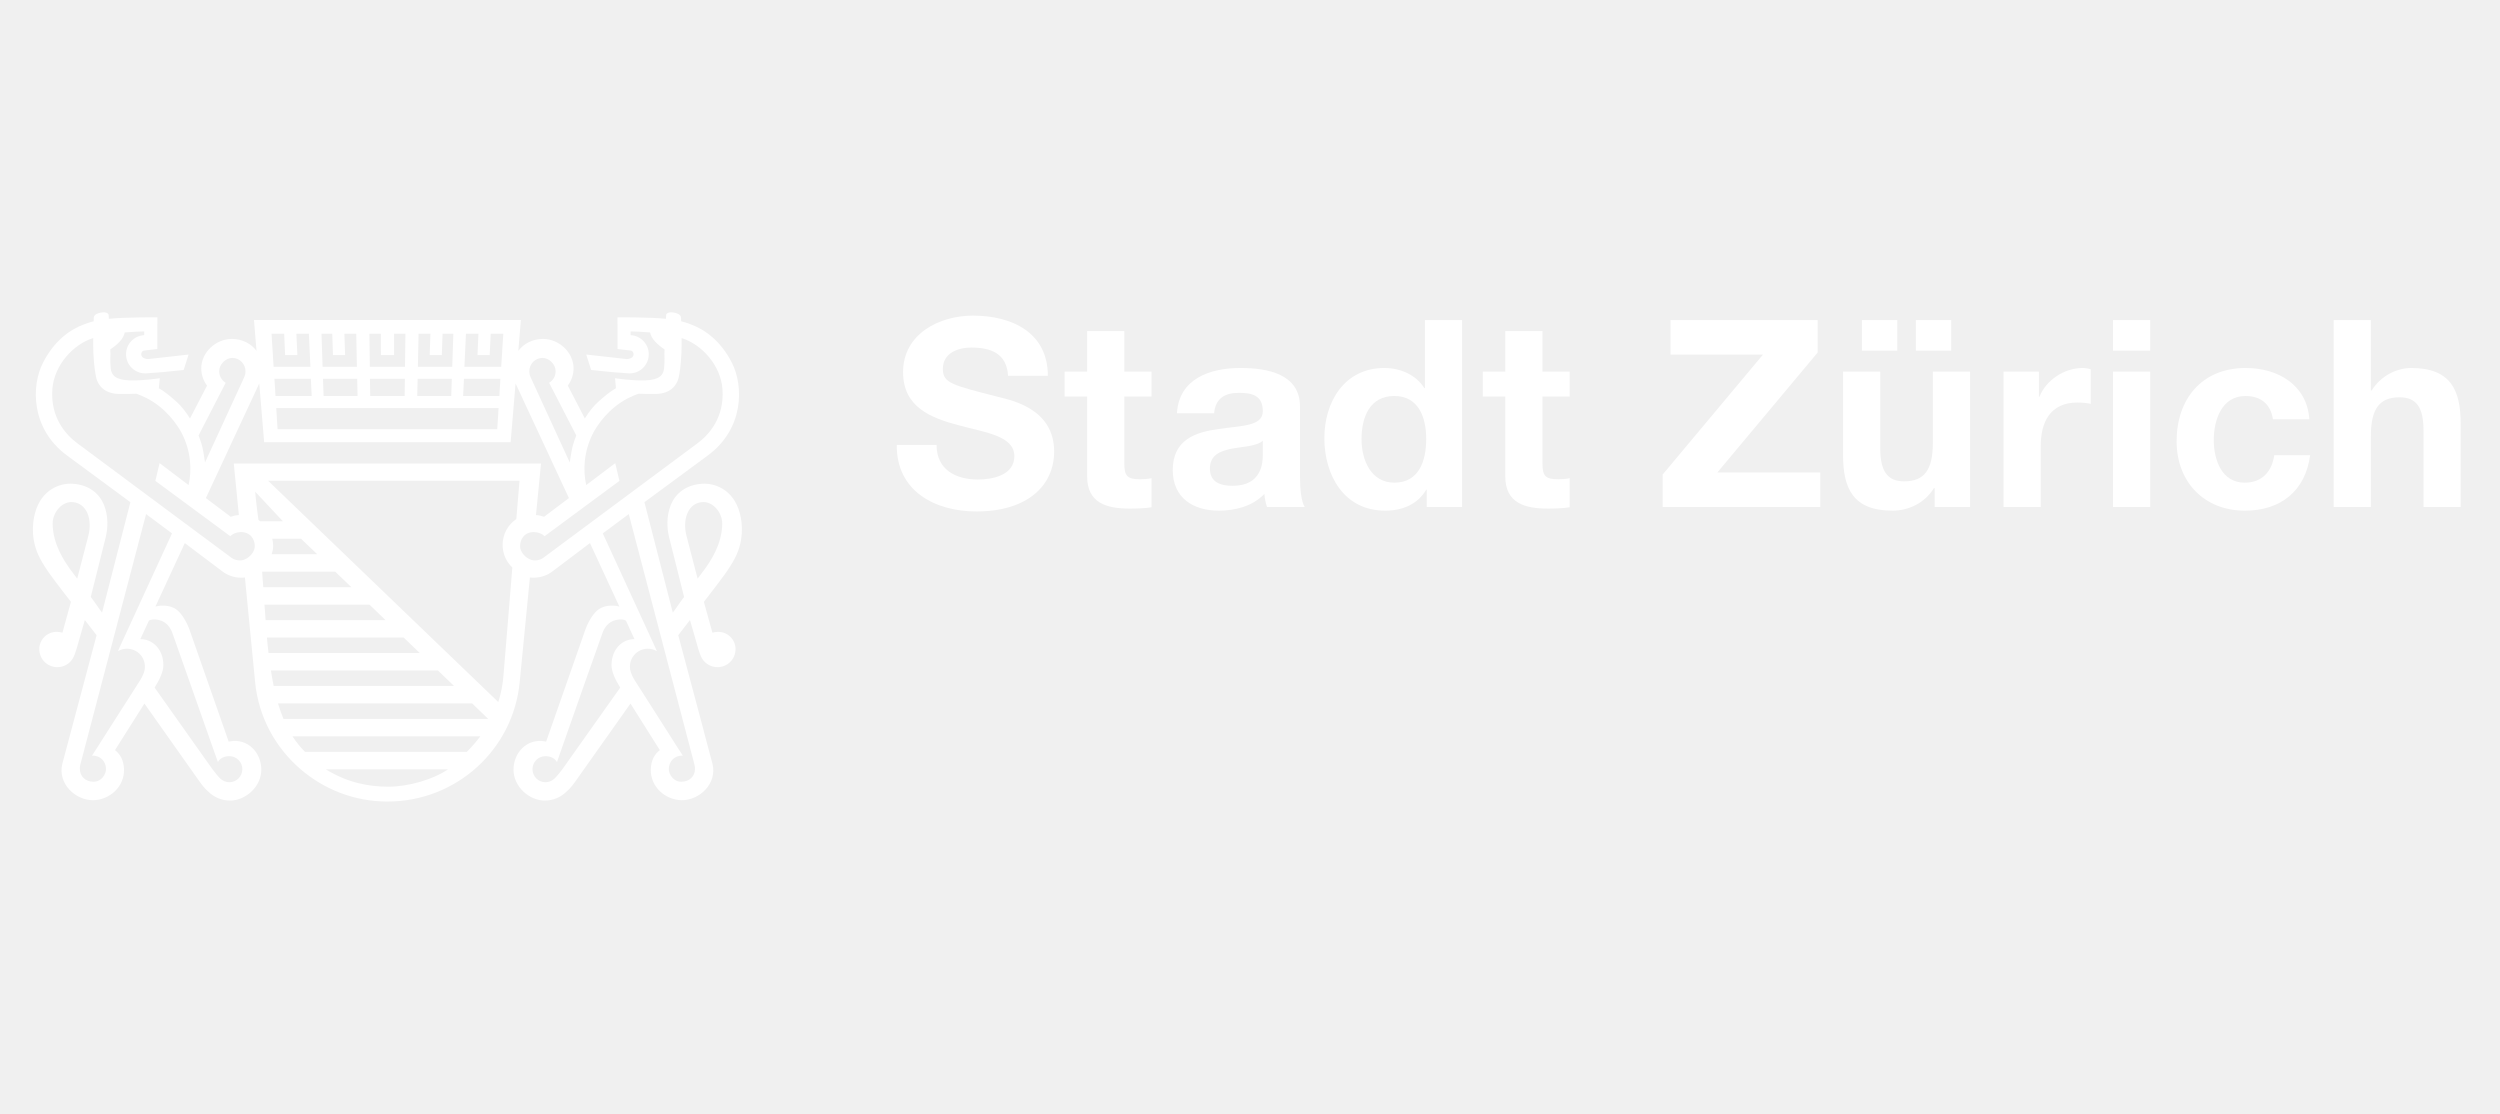
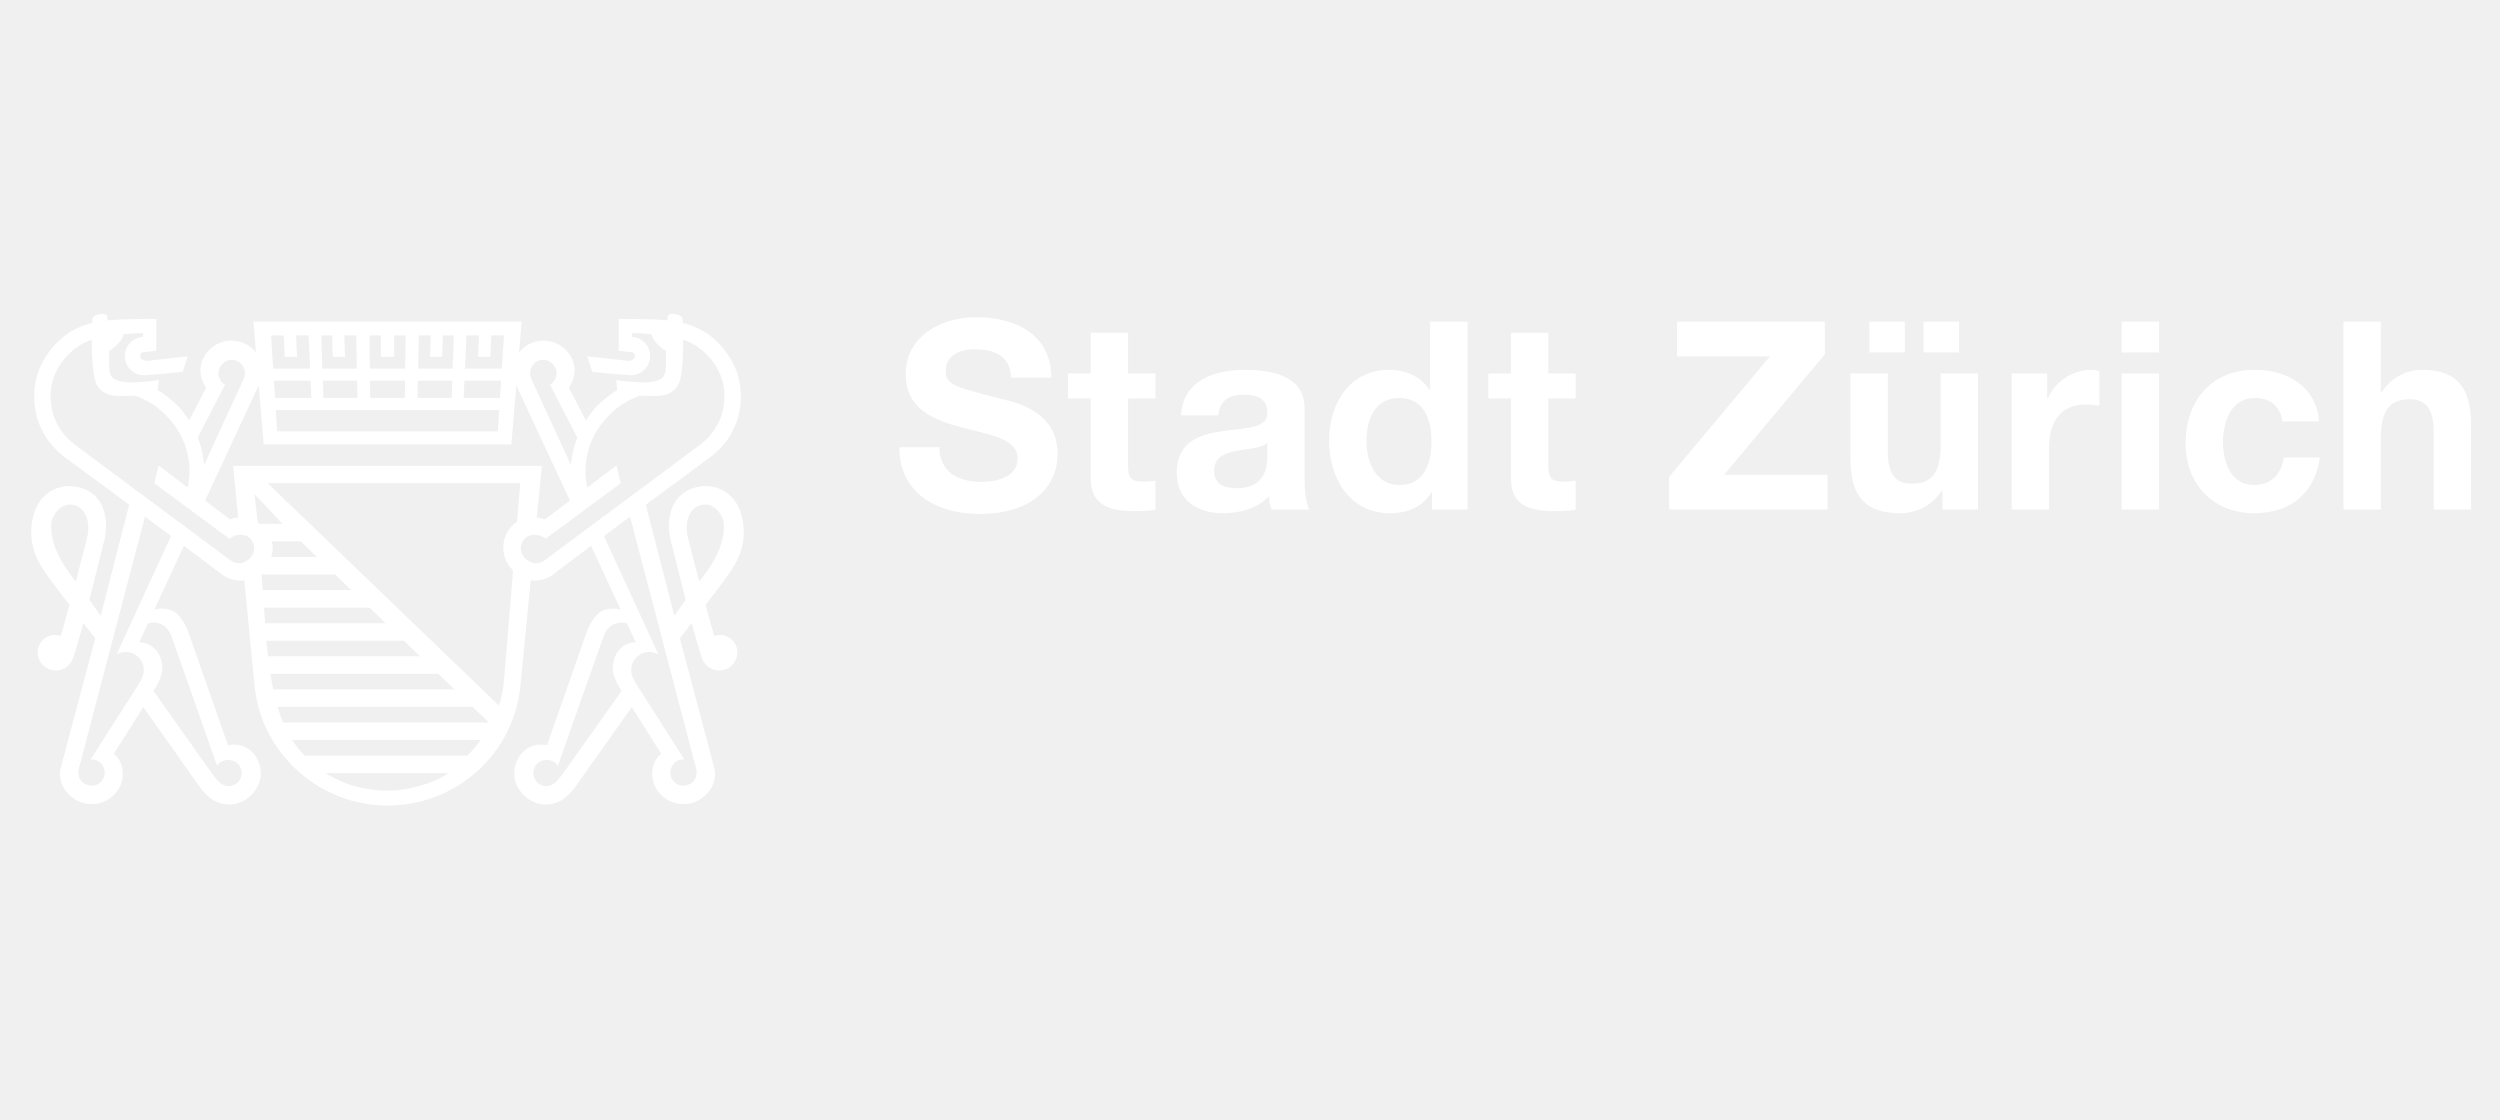
- <svg xmlns="http://www.w3.org/2000/svg" width="202" height="90" viewBox="0 0 202 90" fill="none">
-   <path d="M75.675 35.953C75.675 37.962 77.241 38.745 79.018 38.745C80.181 38.745 81.959 38.407 81.959 36.863C81.959 35.233 79.695 34.958 77.474 34.366C75.232 33.773 72.968 32.906 72.968 30.071C72.968 26.983 75.887 25.502 78.617 25.502C81.769 25.502 84.667 26.876 84.667 30.366H81.451C81.345 28.547 80.055 28.082 78.468 28.082C77.411 28.082 76.183 28.527 76.183 29.796C76.183 30.959 76.903 31.107 80.689 32.08C81.79 32.355 85.175 33.053 85.175 36.481C85.175 39.253 82.996 41.326 78.892 41.326C75.549 41.326 72.417 39.676 72.46 35.953H75.675Z" fill="white" />
-   <path d="M90.845 30.028H93.045V32.039H90.845V37.454C90.845 38.47 91.099 38.724 92.114 38.724C92.432 38.724 92.728 38.703 93.045 38.639V40.987C92.537 41.072 91.882 41.094 91.289 41.094C89.449 41.094 87.841 40.671 87.841 38.492V32.039H86.022V30.028H87.841V26.75H90.845V30.028Z" fill="white" />
-   <path d="M102.035 35.614C101.528 36.058 100.47 36.08 99.539 36.248C98.608 36.439 97.761 36.756 97.761 37.856C97.761 38.978 98.629 39.253 99.602 39.253C101.951 39.253 102.035 37.391 102.035 36.735V35.614ZM95.096 33.393C95.266 30.578 97.783 29.733 100.237 29.733C102.416 29.733 105.039 30.219 105.039 32.843V38.534C105.039 39.528 105.146 40.522 105.42 40.967H102.374C102.267 40.628 102.184 40.268 102.162 39.908C101.211 40.903 99.814 41.262 98.481 41.262C96.408 41.262 94.758 40.226 94.758 37.984C94.758 35.508 96.62 34.916 98.481 34.662C100.322 34.387 102.035 34.451 102.035 33.223C102.035 31.932 101.146 31.742 100.089 31.742C98.947 31.742 98.206 32.208 98.1 33.393H95.096Z" fill="white" />
-   <path d="M112.657 31.996C110.689 31.996 110.012 33.688 110.012 35.487C110.012 37.201 110.795 38.999 112.657 38.999C114.645 38.999 115.237 37.264 115.237 35.465C115.237 33.688 114.604 31.996 112.657 31.996ZM115.28 39.57H115.237C114.539 40.754 113.312 41.262 111.916 41.262C108.615 41.262 107.008 38.427 107.008 35.402C107.008 32.462 108.637 29.733 111.853 29.733C113.142 29.733 114.412 30.283 115.089 31.361H115.132V25.86H118.136V40.966H115.28V39.57Z" fill="white" />
-   <path d="M124.632 30.028H126.831V32.039H124.632V37.454C124.632 38.47 124.885 38.724 125.9 38.724C126.218 38.724 126.513 38.703 126.831 38.639V40.987C126.324 41.072 125.667 41.094 125.076 41.094C123.236 41.094 121.627 40.671 121.627 38.492V32.039H119.809V30.028H121.627V26.75H124.632V30.028Z" fill="white" />
-   <path d="M134.342 38.343L142.446 28.654H134.977V25.86H146.867V28.484L138.764 38.174H147.078V40.966H134.342V38.343Z" fill="white" />
-   <path d="M154.801 25.86H157.656V28.336H154.801V25.86ZM150.443 25.86H153.298V28.336H150.443V25.86ZM159.179 40.966H156.323V39.443H156.26C155.499 40.671 154.188 41.262 152.918 41.262C149.723 41.262 148.918 39.465 148.918 36.756V30.028H151.924V36.206C151.924 38.004 152.452 38.893 153.848 38.893C155.477 38.893 156.176 37.984 156.176 35.762V30.028H159.179V40.966Z" fill="white" />
-   <path d="M161.886 30.028H164.744V32.06H164.786C165.336 30.684 166.817 29.733 168.276 29.733C168.487 29.733 168.741 29.775 168.933 29.838V32.63C168.657 32.567 168.213 32.525 167.854 32.525C165.653 32.525 164.892 34.111 164.892 36.037V40.967H161.886V30.028Z" fill="white" />
-   <path d="M170.729 30.028H173.735V40.966H170.729V30.028ZM173.735 28.336H170.729V25.86H173.735V28.336Z" fill="white" />
-   <path d="M183.656 33.879C183.465 32.652 182.682 31.997 181.433 31.997C179.509 31.997 178.873 33.943 178.873 35.55C178.873 37.116 179.487 38.999 181.37 38.999C182.766 38.999 183.571 38.11 183.76 36.778H186.659C186.279 39.676 184.269 41.262 181.392 41.262C178.091 41.262 175.87 38.935 175.87 35.656C175.87 32.25 177.901 29.733 181.455 29.733C184.036 29.733 186.405 31.086 186.596 33.879H183.656Z" fill="white" />
-   <path d="M188.562 25.86H191.568V31.552H191.631C192.393 30.325 193.704 29.733 194.826 29.733C198.021 29.733 198.823 31.531 198.823 34.239V40.966H195.82V34.789C195.82 32.99 195.291 32.102 193.895 32.102C192.266 32.102 191.568 33.011 191.568 35.233V40.966H188.562V25.86Z" fill="white" />
-   <path d="M56.367 46.756L55.471 43.306C55.126 41.978 55.578 40.677 56.717 40.571C57.624 40.486 58.355 41.443 58.355 42.289C58.355 43.992 57.372 45.37 56.989 45.923C56.894 46.062 56.661 46.369 56.367 46.756ZM56.119 61.808C56.154 61.934 56.154 62.086 56.154 62.134C56.154 62.717 55.715 63.164 55.053 63.164C54.403 63.164 54.04 62.569 54.04 62.134C54.04 61.551 54.484 61.042 55.112 61.059H55.175L54.575 60.133L54.403 59.857L52.714 57.206L52.363 56.658L51.263 54.933C51.263 54.933 51.072 54.622 50.978 54.331L50.971 54.311C50.954 54.274 50.945 54.228 50.937 54.187C50.932 54.157 50.926 54.133 50.917 54.113C50.904 54.031 50.898 53.943 50.898 53.863C50.898 53.058 51.548 52.417 52.344 52.417C52.609 52.417 52.859 52.486 53.077 52.613L52.898 52.212L48.705 43.098L50.804 41.538L56.119 61.808ZM46.218 61.055L46.043 61.303L45.439 62.158C45.439 62.158 44.986 62.756 44.799 62.913C44.604 63.095 44.347 63.204 44.071 63.204C43.492 63.204 43.025 62.73 43.025 62.149C43.025 61.568 43.492 61.099 44.071 61.099C44.454 61.099 44.747 61.236 44.93 61.464L45.004 61.573L45.352 60.581L45.391 60.468C46.318 57.83 48.588 51.373 48.695 51.108C48.816 50.779 49.121 50.229 49.795 50.09C50.226 49.998 50.459 50.079 50.574 50.146L51.265 51.64C50.249 51.64 49.412 52.482 49.412 53.743C49.412 54.278 49.708 54.907 50.115 55.557L46.218 61.055ZM46.702 42.991L45.63 43.785L43.884 45.083C43.703 45.205 43.479 45.283 43.214 45.283C43.127 45.283 43.04 45.27 42.955 45.246C42.468 45.105 42.035 44.607 42.024 44.17C42.007 43.565 42.377 42.978 43.173 42.991L43.188 42.996C43.501 43.004 43.79 43.124 44.006 43.322L45.078 42.53L45.535 42.191L50.05 38.855L49.712 37.422L47.366 39.194C47.109 38.041 47.139 36.493 47.951 34.94C48.281 34.342 49.149 32.996 50.756 32.169C51.05 32.022 51.333 31.902 51.587 31.813C52.074 31.83 52.585 31.841 53.009 31.832C54.251 31.804 54.701 31.047 54.823 30.56C54.904 30.251 55.017 29.516 55.06 28.533C55.073 28.198 55.075 27.759 55.073 27.315C56.719 27.831 58.227 29.529 58.374 31.417C58.551 33.731 57.291 35.123 56.371 35.808L46.702 42.991ZM18.889 37.452L19.3 41.617C19.069 41.63 18.848 41.682 18.641 41.756L16.636 40.244L20.948 30.982L21.344 35.732H30.876H31.735H41.259L41.657 30.982L45.969 40.244L43.962 41.756C43.758 41.682 43.534 41.63 43.307 41.617L43.714 37.452H18.889ZM41.718 41.939C41.05 42.395 40.611 43.156 40.611 44.026C40.611 44.744 40.911 45.401 41.396 45.853L41.305 46.975L41.1 49.489L40.685 54.511C40.632 55.279 40.489 56.023 40.261 56.725L21.664 38.846H41.977L41.718 41.939ZM22.906 58.089C22.749 57.706 22.597 57.293 22.462 56.836H38.147L39.447 58.089H22.906ZM37.714 60.751H24.646C24.28 60.389 23.943 59.968 23.634 59.498H38.806C38.514 59.883 38.173 60.305 37.714 60.751ZM31.379 63.565C29.791 63.565 28.084 63.247 26.325 62.162H36.2C34.976 62.999 32.973 63.565 31.379 63.565ZM21.89 54.174H35.383L36.685 55.425H22.114C22.027 55.026 21.958 54.6 21.89 54.174ZM21.568 51.514H32.618L33.917 52.763H21.697C21.649 52.352 21.601 51.938 21.568 51.514ZM21.37 48.859H29.859L31.153 50.105H21.462C21.433 49.687 21.403 49.272 21.37 48.859ZM21.181 46.193H27.088L28.391 47.445H21.27C21.242 47.021 21.212 46.593 21.181 46.193ZM21.999 43.531H24.326L25.627 44.779H21.955C22.025 44.557 22.073 44.331 22.073 44.083C22.073 43.892 22.042 43.707 21.999 43.531ZM20.883 42.01C20.718 40.869 20.616 39.725 20.616 39.725L22.858 42.119H21.018C20.975 42.086 20.931 42.039 20.883 42.01ZM19.652 45.246C19.565 45.27 19.478 45.283 19.393 45.283C19.124 45.283 18.9 45.205 18.719 45.083L16.977 43.785L15.903 42.991L6.236 35.808C5.318 35.123 4.052 33.731 4.233 31.417C4.381 29.529 5.888 27.831 7.53 27.315C7.53 27.759 7.53 28.198 7.545 28.533C7.587 29.516 7.708 30.251 7.784 30.56C7.904 31.047 8.356 31.804 9.596 31.832C10.022 31.841 10.533 31.83 11.02 31.813C11.271 31.902 11.558 32.022 11.851 32.169C13.456 32.996 14.322 34.342 14.655 34.94C15.468 36.493 15.496 38.041 15.238 39.194L12.893 37.422L12.554 38.855L17.073 42.191L17.532 42.53L18.602 43.322C18.813 43.124 19.102 43.004 19.417 42.996L19.433 42.991C20.229 42.978 20.605 43.565 20.585 44.17C20.572 44.607 20.137 45.105 19.652 45.246ZM9.707 52.212L9.531 52.613C9.746 52.486 9.994 52.417 10.259 52.417C11.062 52.417 11.708 53.058 11.708 53.863C11.708 53.943 11.703 54.031 11.688 54.113C11.682 54.133 11.673 54.157 11.669 54.187C11.66 54.228 11.651 54.274 11.636 54.311L11.632 54.331C11.536 54.622 11.342 54.933 11.342 54.933L10.244 56.658L9.892 57.206L8.2 59.857L8.028 60.133L7.432 61.059H7.493C8.119 61.042 8.565 61.551 8.565 62.134C8.565 62.569 8.2 63.164 7.554 63.164C6.893 63.164 6.453 62.717 6.453 62.134C6.453 62.086 6.449 61.934 6.484 61.808L11.803 41.538L13.898 43.098L9.707 52.212ZM12.81 50.09C13.487 50.229 13.787 50.779 13.915 51.108C14.017 51.373 16.286 57.83 17.214 60.468L17.253 60.581L17.606 61.573L17.673 61.464C17.858 61.236 18.152 61.099 18.535 61.099C19.111 61.099 19.581 61.568 19.581 62.149C19.581 62.73 19.111 63.204 18.535 63.204C18.258 63.204 18.002 63.095 17.804 62.913C17.619 62.756 17.171 62.158 17.171 62.158L16.56 61.303L16.386 61.055L12.493 55.557C12.897 54.907 13.2 54.278 13.2 53.743C13.2 52.482 12.356 51.64 11.34 51.64L12.034 50.146C12.147 50.079 12.384 49.998 12.81 50.09ZM18.236 30.93C17.921 30.738 17.71 30.395 17.71 30.001C17.71 29.455 18.217 28.92 18.771 28.92C19.359 28.92 19.837 29.403 19.837 30.001C19.837 30.19 19.789 30.364 19.713 30.521L16.566 37.365C16.542 37.182 16.499 36.91 16.431 36.506C16.364 36.097 16.227 35.645 16.044 35.186L18.236 30.93ZM22.96 26.967L23.038 28.69H24.028L23.948 26.967H24.957L25.081 29.638H22.108L21.94 26.967H22.96ZM25.185 31.995H22.262L22.173 30.608H25.117L25.185 31.995ZM26.846 26.967L26.905 28.69H27.884L27.827 26.967H28.784L28.838 29.638H26.064L25.977 26.967H26.846ZM28.891 31.995H26.146L26.098 30.608H28.86L28.891 31.995ZM30.772 26.967L30.778 28.69H31.838V26.967H32.758L32.723 29.638H31.479H31.131H29.883L29.848 26.967H30.772ZM33.745 30.608H36.507L36.461 31.995H33.712L33.745 30.608ZM33.821 26.967H34.778L34.719 28.69H35.7L35.759 26.967H36.631L36.54 29.638H33.765L33.821 26.967ZM29.891 30.608H31.131H31.479H32.714L32.695 31.995H31.479H31.131H29.913L29.891 30.608ZM31.131 32.97H31.479H40.285L40.178 34.679H31.735H30.876H22.427L22.321 32.97H31.131ZM37.488 30.608H40.432L40.348 31.995H37.42L37.488 30.608ZM37.649 26.967H38.658L38.58 28.69H39.567L39.649 26.967H40.665L40.498 29.638H37.525L37.649 26.967ZM43.834 28.92C44.391 28.92 44.895 29.455 44.895 30.001C44.895 30.395 44.688 30.738 44.369 30.93L46.563 35.186C46.378 35.645 46.244 36.097 46.172 36.506C46.107 36.91 46.063 37.182 46.035 37.365L42.892 30.521C42.816 30.364 42.768 30.19 42.768 30.001C42.768 29.403 43.247 28.92 43.834 28.92ZM7.134 43.306L6.238 46.756C5.947 46.369 5.712 46.062 5.616 45.923C5.236 45.37 4.255 43.992 4.255 42.289C4.255 41.443 4.981 40.486 5.89 40.571C7.03 40.677 7.478 41.978 7.134 43.306ZM57.972 51.055C57.831 51.06 57.692 51.086 57.563 51.12L56.872 48.628L57.224 48.176C58.275 46.806 58.905 46.014 59.377 45.105C60.106 43.715 60.01 42.332 59.775 41.46C59.249 39.498 57.703 39.037 56.78 39.085C55.399 39.151 54.556 39.916 54.203 40.795C53.825 41.739 53.892 42.713 54.064 43.413L55.275 48.233C54.903 48.715 54.582 49.224 54.362 49.5L52.07 40.577L57.185 36.806C60.121 34.651 60.095 31.184 59.138 29.312C58.225 27.52 56.928 26.615 55.806 26.204C55.471 26.076 55.249 26.01 55.041 25.962C55.032 25.81 55.028 25.699 55.023 25.651C55.004 25.419 54.73 25.314 54.495 25.267C53.975 25.154 53.825 25.371 53.825 25.449L53.809 25.76C52.559 25.623 49.891 25.639 49.891 25.639L49.895 26.371V28.2L50.954 28.324C51.056 28.329 51.191 28.433 51.191 28.622C51.189 28.822 51.037 28.933 50.891 28.97C50.763 29.007 50.702 29.016 50.65 29.012H50.639L47.366 28.648L47.766 29.895C49.038 30.038 50.041 30.125 50.778 30.166C50.813 30.169 50.843 30.169 50.878 30.169C51.733 30.169 52.42 29.477 52.42 28.622C52.42 27.798 51.772 27.124 50.954 27.08V26.778C51.396 26.789 51.937 26.811 52.524 26.863C52.581 27.085 52.694 27.354 52.933 27.598C53.186 27.868 53.455 28.076 53.694 28.229L53.684 28.611C53.684 28.611 53.716 29.244 53.657 29.768C53.601 30.299 53.288 30.695 52.137 30.736C51.041 30.773 49.695 30.56 49.695 30.56L49.769 31.369C49.325 31.617 48.884 31.978 48.318 32.483C47.946 32.82 47.579 33.287 47.255 33.813L45.88 31.156C46.167 30.76 46.344 30.282 46.344 29.762C46.344 28.451 45.139 27.385 43.877 27.385C43.031 27.385 42.318 27.765 41.879 28.35L42.088 25.854H31.498H31.105H20.52L20.727 28.35C20.29 27.765 19.576 27.385 18.728 27.385C17.465 27.385 16.262 28.451 16.262 29.762C16.262 30.282 16.436 30.76 16.729 31.156L15.351 33.813C15.024 33.287 14.659 32.82 14.285 32.483C13.72 31.978 13.28 31.617 12.834 31.369L12.911 30.56C12.911 30.56 11.562 30.773 10.468 30.736C9.318 30.695 9.002 30.299 8.946 29.768C8.889 29.244 8.926 28.611 8.926 28.611L8.909 28.229C9.148 28.076 9.42 27.868 9.676 27.598C9.911 27.354 10.027 27.085 10.081 26.863C10.673 26.811 11.208 26.789 11.651 26.778V27.08C10.834 27.124 10.183 27.798 10.183 28.622C10.183 29.477 10.875 30.169 11.729 30.169C11.762 30.169 11.795 30.169 11.825 30.166C12.565 30.125 13.567 30.038 14.839 29.895L15.238 28.648L11.969 29.012H11.956C11.903 29.016 11.84 29.007 11.714 28.97C11.566 28.933 11.416 28.822 11.414 28.622C11.412 28.433 11.549 28.329 11.651 28.324L12.713 28.2V26.371L12.721 25.639C12.721 25.639 10.048 25.623 8.794 25.76L8.778 25.449C8.778 25.371 8.633 25.154 8.108 25.267C7.876 25.314 7.602 25.419 7.58 25.651C7.576 25.699 7.574 25.81 7.565 25.962C7.356 26.01 7.134 26.076 6.799 26.204C5.675 26.615 4.383 27.52 3.472 29.312C2.513 31.184 2.487 34.651 5.42 36.806L10.536 40.577L8.246 49.5C8.024 49.224 7.708 48.715 7.334 48.233L8.541 43.413C8.711 42.713 8.778 41.739 8.402 40.795C8.048 39.916 7.212 39.151 5.825 39.085C4.903 39.037 3.357 39.498 2.828 41.46C2.595 42.332 2.498 43.715 3.226 45.105C3.702 46.014 4.329 46.806 5.381 48.176L5.731 48.628L5.046 51.12C4.916 51.086 4.777 51.06 4.633 51.055C3.776 51.029 3.174 51.708 3.174 52.447C3.174 53.261 3.829 53.907 4.633 53.907C5.155 53.907 5.612 53.639 5.866 53.226C6.09 52.895 6.295 52.038 6.534 51.212L6.856 50.099L7.804 51.325C7.215 53.53 5.064 61.612 5.031 61.736C4.661 63.31 6.071 64.663 7.526 64.657C8.826 64.639 10.072 63.595 10.02 62.134C9.994 61.447 9.724 60.942 9.291 60.609L11.669 56.847L16.144 63.178C16.497 63.682 16.768 63.908 16.816 63.947C17.267 64.404 17.893 64.687 18.589 64.687C19.833 64.687 21.114 63.573 21.114 62.19C21.114 60.812 20.024 59.644 18.584 59.902C18.547 59.911 18.513 59.916 18.478 59.926L15.309 50.87C15.055 50.185 14.707 49.657 14.385 49.355C13.926 48.92 13.258 48.924 12.993 48.937C12.873 48.941 12.713 48.974 12.558 49.011L14.933 43.881L17.908 46.123C18.341 46.473 18.889 46.677 19.485 46.677C19.589 46.677 19.694 46.675 19.789 46.66L20.611 55.087C20.877 57.915 22.249 60.394 24.274 62.143V62.162H24.298C26.181 63.774 28.619 64.765 31.303 64.765C36.894 64.765 41.487 60.544 41.994 55.087L42.816 46.66C42.916 46.675 43.016 46.677 43.116 46.677C43.719 46.677 44.267 46.473 44.697 46.123L47.67 43.881L50.045 49.011C49.895 48.974 49.732 48.941 49.612 48.937C49.347 48.924 48.679 48.92 48.221 49.355C47.898 49.657 47.551 50.185 47.298 50.87L44.127 59.926C44.093 59.916 44.06 59.911 44.021 59.902C42.581 59.644 41.492 60.812 41.492 62.19C41.492 63.573 42.775 64.687 44.019 64.687C44.712 64.687 45.339 64.404 45.791 63.947C45.835 63.908 46.109 63.682 46.463 63.178L50.943 56.847L53.314 60.609C52.879 60.942 52.609 61.447 52.585 62.134C52.533 63.595 53.781 64.639 55.08 64.657C56.537 64.663 57.95 63.31 57.572 61.736C57.548 61.612 55.393 53.53 54.803 51.325L55.748 50.099L56.072 51.212C56.313 52.038 56.517 52.895 56.739 53.226C56.998 53.639 57.455 53.907 57.972 53.907C58.781 53.907 59.432 53.261 59.432 52.447C59.432 51.708 58.827 51.029 57.972 51.055Z" fill="white" />
+ <svg xmlns="http://www.w3.org/2000/svg" width="201" height="90" viewBox="0 0 201 90" fill="none">
+   <path d="M75.528 35.953C75.528 37.962 77.094 38.745 78.871 38.745C80.034 38.745 81.812 38.407 81.812 36.863C81.812 35.233 79.549 34.958 77.327 34.366C75.085 33.773 72.821 32.906 72.821 30.071C72.821 26.983 75.74 25.502 78.47 25.502C81.622 25.502 84.52 26.876 84.52 30.366H81.304C81.198 28.547 79.908 28.082 78.321 28.082C77.264 28.082 76.036 28.527 76.036 29.796C76.036 30.959 76.756 31.107 80.542 32.08C81.643 32.355 85.028 33.053 85.028 36.481C85.028 39.253 82.849 41.326 78.745 41.326C75.402 41.326 72.27 39.676 72.313 35.953H75.528Z" fill="white" />
+   <path d="M90.698 30.028H92.898V32.039H90.698V37.454C90.698 38.47 90.952 38.724 91.968 38.724C92.285 38.724 92.581 38.703 92.898 38.639V40.987C92.391 41.072 91.735 41.094 91.142 41.094C89.302 41.094 87.694 40.671 87.694 38.492V32.039H85.875V30.028H87.694V26.75H90.698V30.028Z" fill="white" />
+   <path d="M101.888 35.614C101.381 36.058 100.323 36.08 99.392 36.248C98.461 36.439 97.614 36.756 97.614 37.856C97.614 38.978 98.482 39.253 99.455 39.253C101.804 39.253 101.888 37.391 101.888 36.735V35.614ZM94.949 33.393C95.119 30.578 97.636 29.733 100.09 29.733C102.269 29.733 104.892 30.219 104.892 32.843V38.534C104.892 39.528 104.999 40.522 105.273 40.967H102.227C102.12 40.628 102.037 40.268 102.015 39.908C101.064 40.903 99.668 41.262 98.334 41.262C96.261 41.262 94.611 40.226 94.611 37.984C94.611 35.508 96.473 34.916 98.334 34.662C100.175 34.387 101.888 34.451 101.888 33.223C101.888 31.932 100.999 31.742 99.942 31.742C98.8 31.742 98.059 32.208 97.954 33.393H94.949Z" fill="white" />
+   <path d="M112.51 31.996C110.542 31.996 109.865 33.688 109.865 35.487C109.865 37.201 110.648 38.999 112.51 38.999C114.498 38.999 115.09 37.264 115.09 35.465C115.09 33.688 114.457 31.996 112.51 31.996ZM115.133 39.57H115.09C114.392 40.754 113.165 41.262 111.769 41.262C108.469 41.262 106.861 38.427 106.861 35.402C106.861 32.462 108.49 29.733 111.706 29.733C112.995 29.733 114.265 30.283 114.942 31.361H114.985V25.86H117.989V40.966H115.133V39.57Z" fill="white" />
+   <path d="M124.485 30.028H126.684V32.039H124.485V37.454C124.485 38.47 124.738 38.724 125.753 38.724C126.071 38.724 126.366 38.703 126.684 38.639V40.987C126.177 41.072 125.52 41.094 124.929 41.094C123.089 41.094 121.48 40.671 121.48 38.492V32.039H119.662V30.028H121.48V26.75H124.485V30.028Z" fill="white" />
+   <path d="M134.195 38.343L142.299 28.654H134.83V25.86H146.72V28.484L138.617 38.174H146.931V40.966H134.195V38.343Z" fill="white" />
+   <path d="M154.654 25.86H157.51V28.336H154.654V25.86ZM150.296 25.86H153.151V28.336H150.296V25.86ZM159.032 40.966H156.176V39.443H156.113C155.352 40.671 154.041 41.262 152.771 41.262C149.576 41.262 148.771 39.465 148.771 36.756V30.028H151.777V36.206C151.777 38.004 152.305 38.893 153.701 38.893C155.33 38.893 156.029 37.984 156.029 35.762V30.028H159.032V40.966Z" fill="white" />
+   <path d="M161.74 30.028H164.597V32.06H164.639C165.189 30.684 166.67 29.733 168.129 29.733C168.34 29.733 168.594 29.775 168.786 29.838V32.63C168.51 32.567 168.066 32.525 167.707 32.525C165.506 32.525 164.745 34.111 164.745 36.037V40.967H161.74V30.028Z" fill="white" />
+   <path d="M170.582 30.028H173.588V40.966H170.582V30.028ZM173.588 28.336H170.582V25.86H173.588V28.336Z" fill="white" />
+   <path d="M183.509 33.879C183.318 32.652 182.535 31.997 181.286 31.997C179.362 31.997 178.726 33.943 178.726 35.55C178.726 37.116 179.34 38.999 181.223 38.999C182.619 38.999 183.424 38.11 183.613 36.778H186.512C186.132 39.676 184.122 41.262 181.245 41.262C177.944 41.262 175.723 38.935 175.723 35.656C175.723 32.25 177.754 29.733 181.308 29.733C183.89 29.733 186.258 31.086 186.449 33.879H183.509Z" fill="white" />
+   <path d="M188.415 25.86H191.421V31.552H191.484C192.245 30.325 193.557 29.733 194.679 29.733C197.874 29.733 198.676 31.531 198.676 34.239V40.966H195.673V34.789C195.673 32.99 195.144 32.102 193.748 32.102C192.119 32.102 191.421 33.011 191.421 35.233V40.966H188.415V25.86Z" fill="white" />
+   <path d="M56.22 46.756L55.324 43.306C54.978 41.978 55.431 40.677 56.57 40.571C57.477 40.486 58.208 41.443 58.208 42.289C58.208 43.992 57.225 45.37 56.842 45.923C56.746 46.062 56.514 46.369 56.22 46.756ZM55.972 61.808C56.007 61.934 56.007 62.086 56.007 62.134C56.007 62.717 55.568 63.164 54.907 63.164C54.256 63.164 53.893 62.569 53.893 62.134C53.893 61.551 54.337 61.042 54.965 61.059H55.028L54.428 60.133L54.256 59.857L52.567 57.206L52.216 56.658L51.116 54.933C51.116 54.933 50.925 54.622 50.831 54.331L50.825 54.311C50.807 54.274 50.798 54.228 50.79 54.187C50.785 54.157 50.779 54.133 50.77 54.113C50.757 54.031 50.751 53.943 50.751 53.863C50.751 53.058 51.401 52.417 52.197 52.417C52.462 52.417 52.712 52.486 52.93 52.613L52.752 52.212L48.558 43.098L50.657 41.538L55.972 61.808ZM46.071 61.055L45.896 61.303L45.292 62.158C45.292 62.158 44.839 62.756 44.652 62.913C44.457 63.095 44.2 63.204 43.924 63.204C43.345 63.204 42.878 62.73 42.878 62.149C42.878 61.568 43.345 61.099 43.924 61.099C44.307 61.099 44.6 61.236 44.783 61.464L44.857 61.573L45.205 60.581L45.244 60.468C46.17 57.83 48.441 51.373 48.548 51.108C48.669 50.779 48.974 50.229 49.648 50.09C50.079 49.998 50.312 50.079 50.427 50.146L51.118 51.64C50.103 51.64 49.265 52.482 49.265 53.743C49.265 54.278 49.561 54.907 49.968 55.557L46.071 61.055ZM46.555 42.991L45.483 43.785L43.737 45.083C43.556 45.205 43.332 45.283 43.067 45.283C42.98 45.283 42.893 45.27 42.808 45.246C42.321 45.105 41.888 44.607 41.877 44.17C41.86 43.565 42.23 42.978 43.026 42.991L43.041 42.996C43.354 43.004 43.643 43.124 43.859 43.322L44.931 42.53L45.388 42.191L49.903 38.855L49.565 37.422L47.219 39.194C46.962 38.041 46.992 36.493 47.804 34.94C48.134 34.342 49.002 32.996 50.609 32.169C50.903 32.022 51.186 31.902 51.44 31.813C51.927 31.83 52.438 31.841 52.862 31.832C54.104 31.804 54.554 31.047 54.676 30.56C54.757 30.251 54.87 29.516 54.913 28.533C54.926 28.198 54.928 27.759 54.926 27.315C56.573 27.831 58.08 29.529 58.227 31.417C58.404 33.731 57.145 35.123 56.224 35.808L46.555 42.991ZM18.742 37.452L19.153 41.617C18.922 41.63 18.701 41.682 18.494 41.756L16.489 40.244L20.802 30.982L21.197 35.732H30.73H31.588H41.112L41.51 30.982L45.822 40.244L43.815 41.756C43.611 41.682 43.387 41.63 43.161 41.617L43.567 37.452H18.742ZM41.571 41.939C40.903 42.395 40.464 43.156 40.464 44.026C40.464 44.744 40.764 45.401 41.249 45.853L41.158 46.975L40.953 49.489L40.538 54.511C40.486 55.279 40.342 56.023 40.114 56.725L21.517 38.846H41.83L41.571 41.939ZM22.759 58.089C22.602 57.706 22.45 57.293 22.315 56.836H38L39.3 58.089H22.759ZM37.567 60.751H24.499C24.133 60.389 23.796 59.968 23.487 59.498H38.659C38.367 59.883 38.026 60.305 37.567 60.751ZM31.232 63.565C29.644 63.565 27.937 63.247 26.178 62.162H36.053C34.829 62.999 32.826 63.565 31.232 63.565ZM21.743 54.174H35.236L36.538 55.425H21.967C21.88 55.026 21.811 54.6 21.743 54.174ZM21.421 51.514H32.471L33.77 52.763H21.55C21.502 52.352 21.454 51.938 21.421 51.514ZM21.223 48.859H29.712L31.006 50.105H21.315C21.286 49.687 21.256 49.272 21.223 48.859ZM21.034 46.193H26.941L28.244 47.445H21.123C21.095 47.021 21.065 46.593 21.034 46.193ZM21.852 43.531H24.179L25.48 44.779H21.808C21.878 44.557 21.926 44.331 21.926 44.083C21.926 43.892 21.895 43.707 21.852 43.531ZM20.736 42.01C20.571 40.869 20.469 39.725 20.469 39.725L22.711 42.119H20.871C20.828 42.086 20.784 42.039 20.736 42.01ZM19.505 45.246C19.418 45.27 19.331 45.283 19.247 45.283C18.977 45.283 18.753 45.205 18.572 45.083L16.83 43.785L15.756 42.991L6.089 35.808C5.171 35.123 3.905 33.731 4.086 31.417C4.234 29.529 5.741 27.831 7.383 27.315C7.383 27.759 7.383 28.198 7.398 28.533C7.44 29.516 7.561 30.251 7.637 30.56C7.757 31.047 8.209 31.804 9.449 31.832C9.875 31.841 10.386 31.83 10.873 31.813C11.124 31.902 11.411 32.022 11.704 32.169C13.309 32.996 14.175 34.342 14.508 34.94C15.321 36.493 15.349 38.041 15.091 39.194L12.746 37.422L12.407 38.855L16.926 42.191L17.385 42.53L18.455 43.322C18.666 43.124 18.955 43.004 19.27 42.996L19.286 42.991C20.082 42.978 20.458 43.565 20.438 44.17C20.425 44.607 19.99 45.105 19.505 45.246ZM9.56 52.212L9.384 52.613C9.599 52.486 9.847 52.417 10.112 52.417C10.915 52.417 11.561 53.058 11.561 53.863C11.561 53.943 11.556 54.031 11.541 54.113C11.535 54.133 11.526 54.157 11.522 54.187C11.513 54.228 11.504 54.274 11.489 54.311L11.485 54.331C11.389 54.622 11.195 54.933 11.195 54.933L10.097 56.658L9.745 57.206L8.053 59.857L7.881 60.133L7.285 61.059H7.346C7.972 61.042 8.418 61.551 8.418 62.134C8.418 62.569 8.053 63.164 7.407 63.164C6.746 63.164 6.306 62.717 6.306 62.134C6.306 62.086 6.302 61.934 6.337 61.808L11.656 41.538L13.751 43.098L9.56 52.212ZM12.663 50.09C13.34 50.229 13.64 50.779 13.768 51.108C13.87 51.373 16.139 57.83 17.067 60.468L17.107 60.581L17.459 61.573L17.526 61.464C17.711 61.236 18.005 61.099 18.387 61.099C18.964 61.099 19.433 61.568 19.433 62.149C19.433 62.73 18.964 63.204 18.387 63.204C18.111 63.204 17.855 63.095 17.657 62.913C17.472 62.756 17.024 62.158 17.024 62.158L16.413 61.303L16.239 61.055L12.346 55.557C12.75 54.907 13.053 54.278 13.053 53.743C13.053 52.482 12.209 51.64 11.193 51.64L11.887 50.146C12 50.079 12.237 49.998 12.663 50.09ZM18.089 30.93C17.774 30.738 17.563 30.395 17.563 30.001C17.563 29.455 18.07 28.92 18.625 28.92C19.212 28.92 19.69 29.403 19.69 30.001C19.69 30.19 19.642 30.364 19.566 30.521L16.419 37.365C16.395 37.182 16.352 36.91 16.285 36.506C16.217 36.097 16.08 35.645 15.897 35.186L18.089 30.93ZM22.813 26.967L22.891 28.69H23.881L23.801 26.967H24.81L24.933 29.638H21.961L21.793 26.967H22.813ZM25.038 31.995H22.115L22.026 30.608H24.971L25.038 31.995ZM26.7 26.967L26.758 28.69H27.737L27.68 26.967H28.637L28.692 29.638H25.917L25.83 26.967H26.7ZM28.744 31.995H25.999L25.951 30.608H28.713L28.744 31.995ZM30.625 26.967L30.631 28.69H31.691V26.967H32.611L32.576 29.638H31.332H30.984H29.735L29.701 26.967H30.625ZM33.598 30.608H36.36L36.314 31.995H33.565L33.598 30.608ZM33.674 26.967H34.631L34.572 28.69H35.553L35.612 26.967H36.484L36.393 29.638H33.618L33.674 26.967ZM29.744 30.608H30.984H31.332H32.567L32.548 31.995H31.332H30.984H29.766L29.744 30.608ZM30.984 32.97H31.332H40.138L40.031 34.679H31.588H30.73H22.28L22.174 32.97H30.984ZM37.341 30.608H40.285L40.201 31.995H37.273L37.341 30.608ZM37.502 26.967H38.511L38.433 28.69H39.42L39.502 26.967H40.518L40.351 29.638H37.378L37.502 26.967ZM43.687 28.92C44.244 28.92 44.748 29.455 44.748 30.001C44.748 30.395 44.541 30.738 44.222 30.93L46.416 35.186C46.231 35.645 46.097 36.097 46.025 36.506C45.96 36.91 45.916 37.182 45.888 37.365L42.745 30.521C42.669 30.364 42.621 30.19 42.621 30.001C42.621 29.403 43.1 28.92 43.687 28.92ZM6.987 43.306L6.091 46.756C5.8 46.369 5.565 46.062 5.469 45.923C5.089 45.37 4.108 43.992 4.108 42.289C4.108 41.443 4.834 40.486 5.743 40.571C6.883 40.677 7.331 41.978 6.987 43.306ZM57.825 51.055C57.684 51.06 57.545 51.086 57.416 51.12L56.725 48.628L57.077 48.176C58.127 46.806 58.758 46.014 59.23 45.105C59.959 43.715 59.863 42.332 59.628 41.46C59.102 39.498 57.556 39.037 56.633 39.085C55.252 39.151 54.409 39.916 54.056 40.795C53.678 41.739 53.745 42.713 53.917 43.413L55.128 48.233C54.757 48.715 54.435 49.224 54.215 49.5L51.923 40.577L57.038 36.806C59.974 34.651 59.948 31.184 58.991 29.312C58.078 27.52 56.781 26.615 55.659 26.204C55.324 26.076 55.102 26.01 54.894 25.962C54.885 25.81 54.88 25.699 54.876 25.651C54.857 25.419 54.583 25.314 54.348 25.267C53.828 25.154 53.678 25.371 53.678 25.449L53.663 25.76C52.412 25.623 49.744 25.639 49.744 25.639L49.748 26.371V28.2L50.807 28.324C50.909 28.329 51.044 28.433 51.044 28.622C51.042 28.822 50.89 28.933 50.744 28.97C50.616 29.007 50.555 29.016 50.503 29.012H50.492L47.219 28.648L47.619 29.895C48.891 30.038 49.894 30.125 50.631 30.166C50.666 30.169 50.696 30.169 50.731 30.169C51.586 30.169 52.273 29.477 52.273 28.622C52.273 27.798 51.625 27.124 50.807 27.08V26.778C51.249 26.789 51.79 26.811 52.377 26.863C52.434 27.085 52.547 27.354 52.786 27.598C53.039 27.868 53.308 28.076 53.547 28.229L53.536 28.611C53.536 28.611 53.569 29.244 53.511 29.768C53.454 30.299 53.141 30.695 51.99 30.736C50.894 30.773 49.548 30.56 49.548 30.56L49.622 31.369C49.178 31.617 48.737 31.978 48.171 32.483C47.799 32.82 47.432 33.287 47.108 33.813L45.733 31.156C46.02 30.76 46.197 30.282 46.197 29.762C46.197 28.451 44.992 27.385 43.73 27.385C42.884 27.385 42.171 27.765 41.732 28.35L41.941 25.854H31.352H30.958H20.373L20.58 28.35C20.143 27.765 19.429 27.385 18.581 27.385C17.317 27.385 16.115 28.451 16.115 29.762C16.115 30.282 16.289 30.76 16.582 31.156L15.204 33.813C14.877 33.287 14.512 32.82 14.138 32.483C13.572 31.978 13.133 31.617 12.687 31.369L12.764 30.56C12.764 30.56 11.415 30.773 10.321 30.736C9.171 30.695 8.855 30.299 8.799 29.768C8.742 29.244 8.779 28.611 8.779 28.611L8.762 28.229C9.001 28.076 9.273 27.868 9.529 27.598C9.764 27.354 9.88 27.085 9.934 26.863C10.526 26.811 11.061 26.789 11.504 26.778V27.08C10.687 27.124 10.036 27.798 10.036 28.622C10.036 29.477 10.728 30.169 11.583 30.169C11.615 30.169 11.648 30.169 11.678 30.166C12.418 30.125 13.42 30.038 14.692 29.895L15.091 28.648L11.822 29.012H11.809C11.757 29.016 11.694 29.007 11.567 28.97C11.419 28.933 11.269 28.822 11.267 28.622C11.265 28.433 11.402 28.329 11.504 28.324L12.566 28.2V26.371L12.574 25.639C12.574 25.639 9.901 25.623 8.647 25.76L8.631 25.449C8.631 25.371 8.486 25.154 7.961 25.267C7.729 25.314 7.455 25.419 7.433 25.651C7.429 25.699 7.427 25.81 7.418 25.962C7.209 26.01 6.987 26.076 6.652 26.204C5.528 26.615 4.236 27.52 3.325 29.312C2.366 31.184 2.34 34.651 5.273 36.806L10.389 40.577L8.099 49.5C7.877 49.224 7.561 48.715 7.187 48.233L8.394 43.413C8.564 42.713 8.631 41.739 8.255 40.795C7.901 39.916 7.066 39.151 5.678 39.085C4.756 39.037 3.21 39.498 2.681 41.46C2.448 42.332 2.351 43.715 3.079 45.105C3.555 46.014 4.182 46.806 5.234 48.176L5.584 48.628L4.899 51.12C4.769 51.086 4.63 51.06 4.486 51.055C3.629 51.029 3.027 51.708 3.027 52.447C3.027 53.261 3.682 53.907 4.486 53.907C5.008 53.907 5.465 53.639 5.719 53.226C5.943 52.895 6.148 52.038 6.387 51.212L6.709 50.099L7.657 51.325C7.068 53.53 4.917 61.612 4.884 61.736C4.514 63.31 5.924 64.663 7.379 64.657C8.679 64.639 9.925 63.595 9.873 62.134C9.847 61.447 9.577 60.942 9.145 60.609L11.522 56.847L15.997 63.178C16.35 63.682 16.622 63.908 16.669 63.947C17.12 64.404 17.746 64.687 18.442 64.687C19.686 64.687 20.967 63.573 20.967 62.19C20.967 60.812 19.877 59.644 18.438 59.902C18.401 59.911 18.366 59.916 18.331 59.926L15.162 50.87C14.908 50.185 14.56 49.657 14.238 49.355C13.779 48.92 13.111 48.924 12.846 48.937C12.726 48.941 12.566 48.974 12.411 49.011L14.786 43.881L17.761 46.123C18.194 46.473 18.742 46.677 19.338 46.677C19.442 46.677 19.547 46.675 19.642 46.66L20.464 55.087C20.73 57.915 22.102 60.394 24.127 62.143V62.162H24.151C26.034 63.774 28.472 64.765 31.156 64.765C36.747 64.765 41.34 60.544 41.847 55.087L42.669 46.66C42.769 46.675 42.869 46.677 42.969 46.677C43.572 46.677 44.12 46.473 44.55 46.123L47.523 43.881L49.898 49.011C49.748 48.974 49.585 48.941 49.465 48.937C49.2 48.924 48.532 48.92 48.074 49.355C47.752 49.657 47.404 50.185 47.151 50.87L43.98 59.926C43.946 59.916 43.913 59.911 43.874 59.902C42.434 59.644 41.345 60.812 41.345 62.19C41.345 63.573 42.628 64.687 43.872 64.687C44.566 64.687 45.192 64.404 45.644 63.947C45.688 63.908 45.962 63.682 46.316 63.178L50.796 56.847L53.167 60.609C52.732 60.942 52.462 61.447 52.438 62.134C52.386 63.595 53.634 64.639 54.933 64.657C56.39 64.663 57.803 63.31 57.425 61.736C57.401 61.612 55.246 53.53 54.657 51.325L55.6 50.099L55.925 51.212C56.166 52.038 56.37 52.895 56.592 53.226C56.851 53.639 57.308 53.907 57.825 53.907C58.634 53.907 59.285 53.261 59.285 52.447C59.285 51.708 58.68 51.029 57.825 51.055Z" fill="white" />
</svg>
